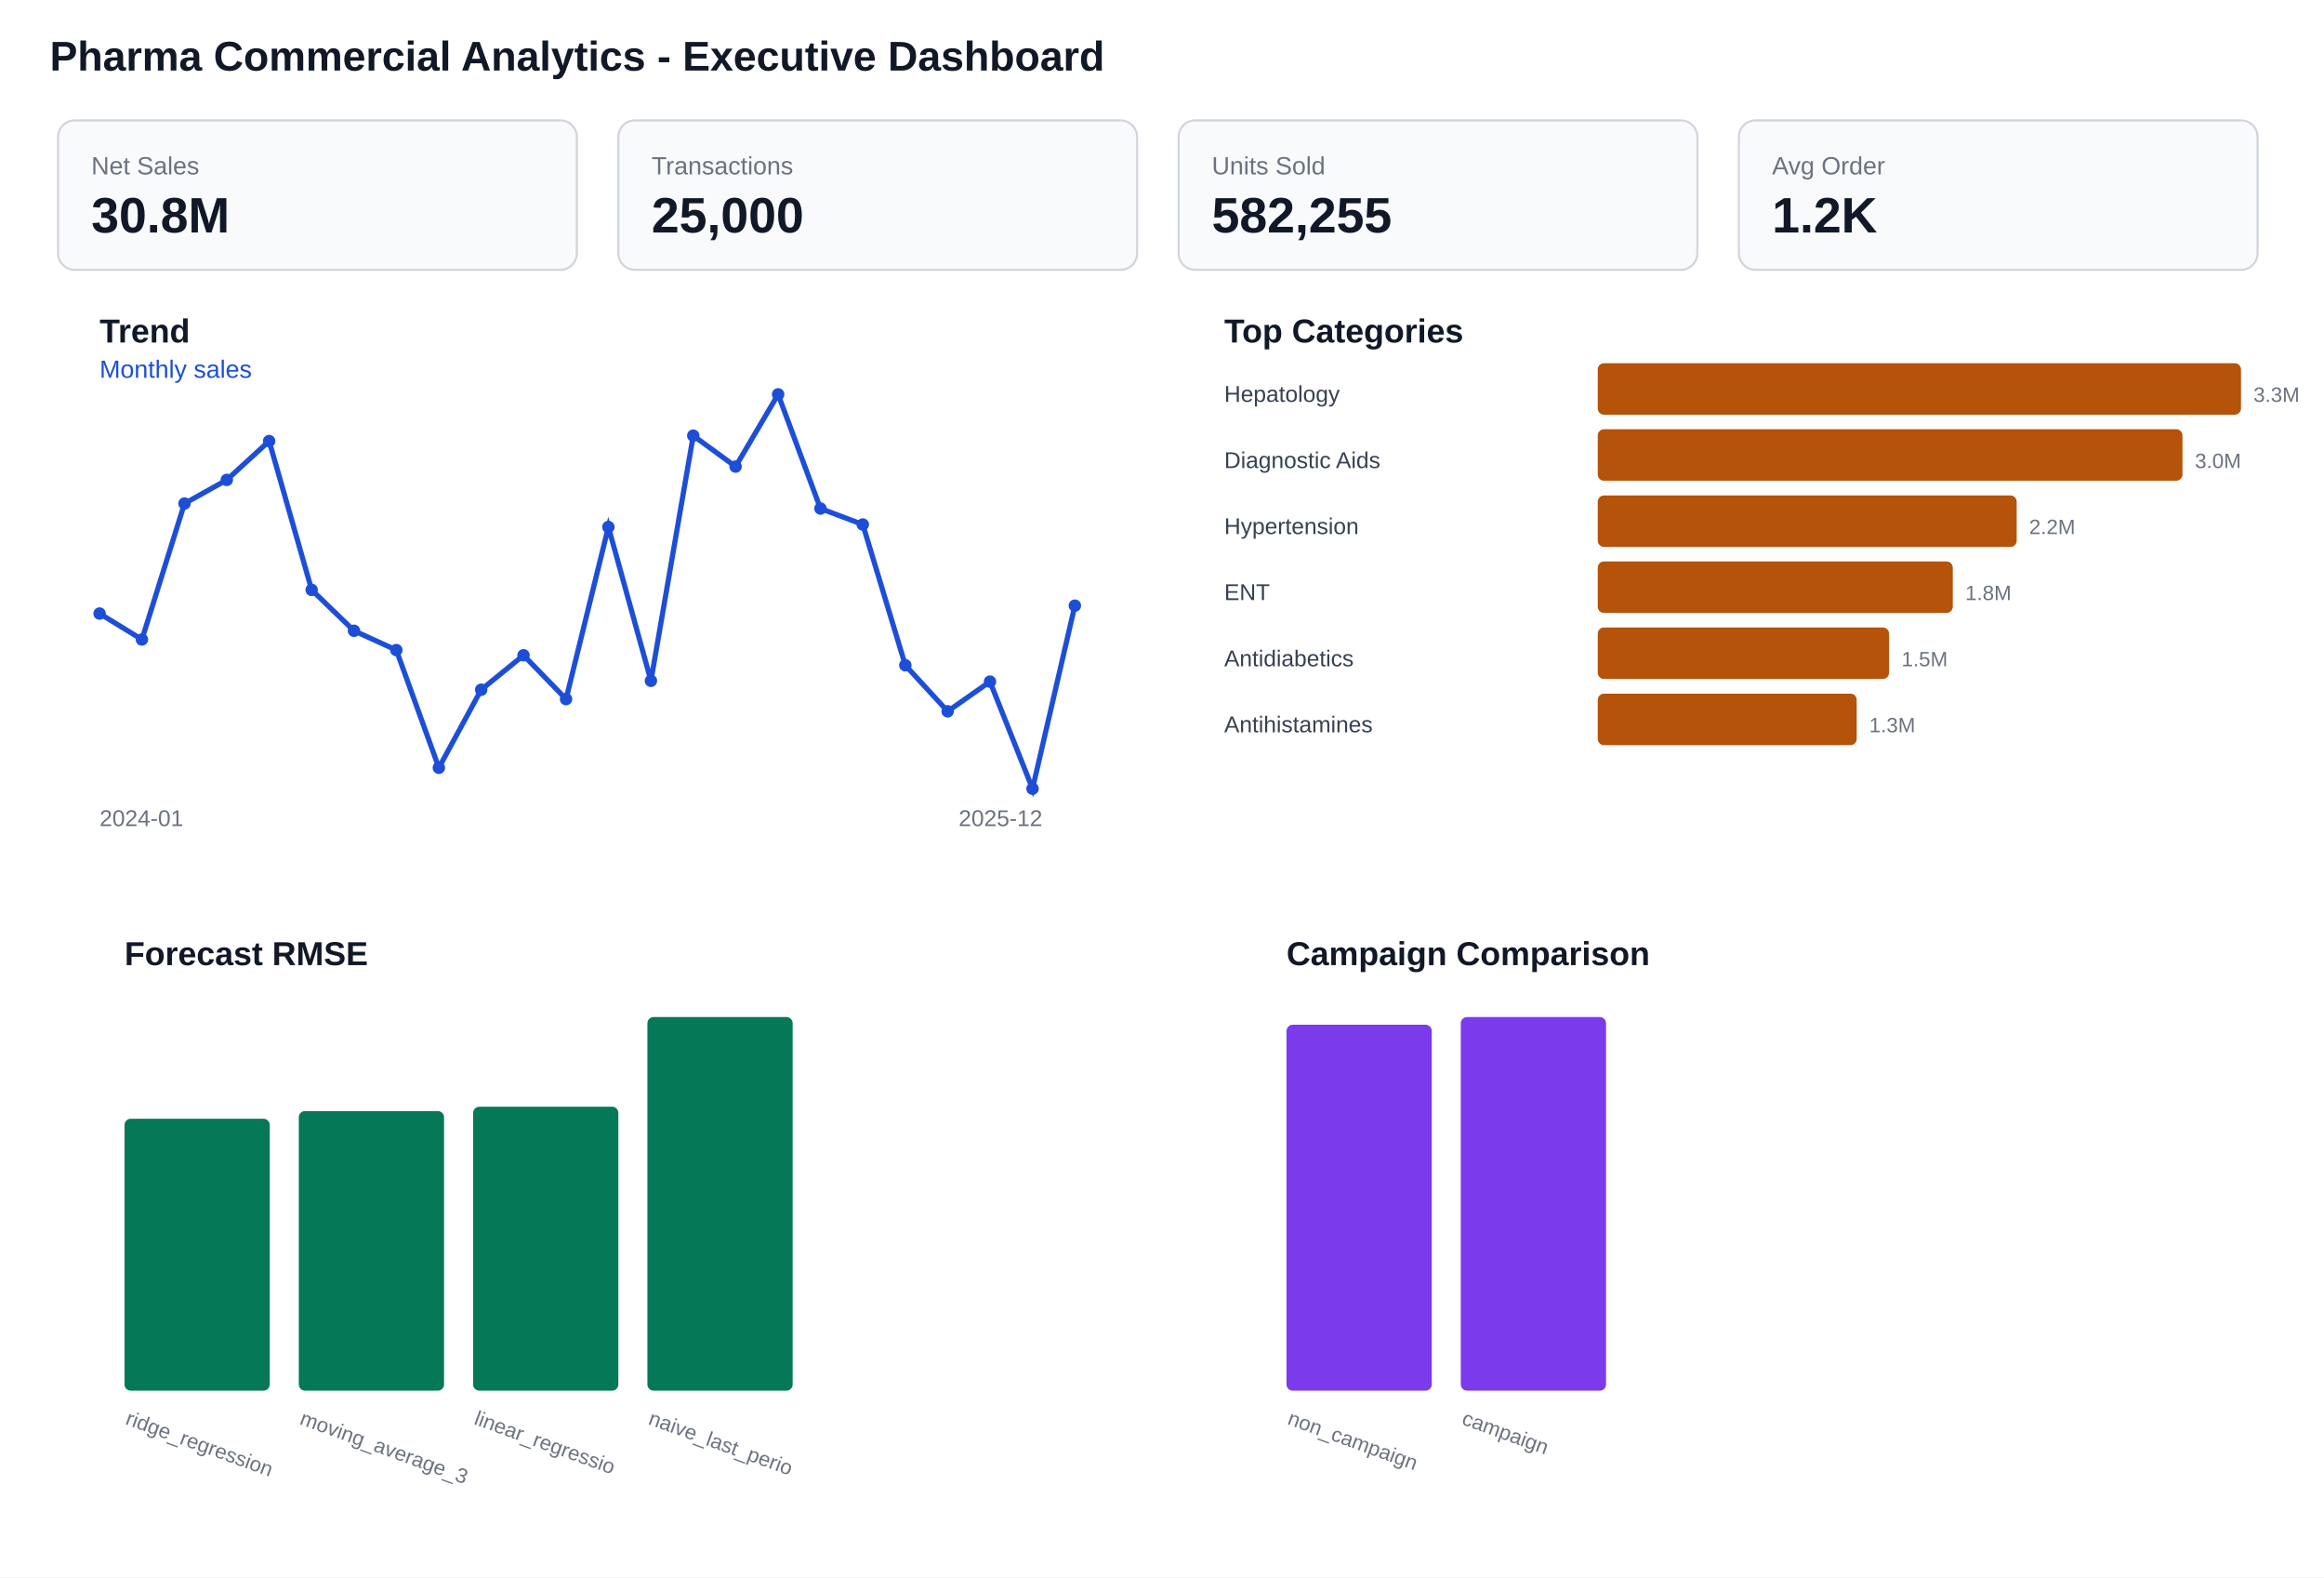
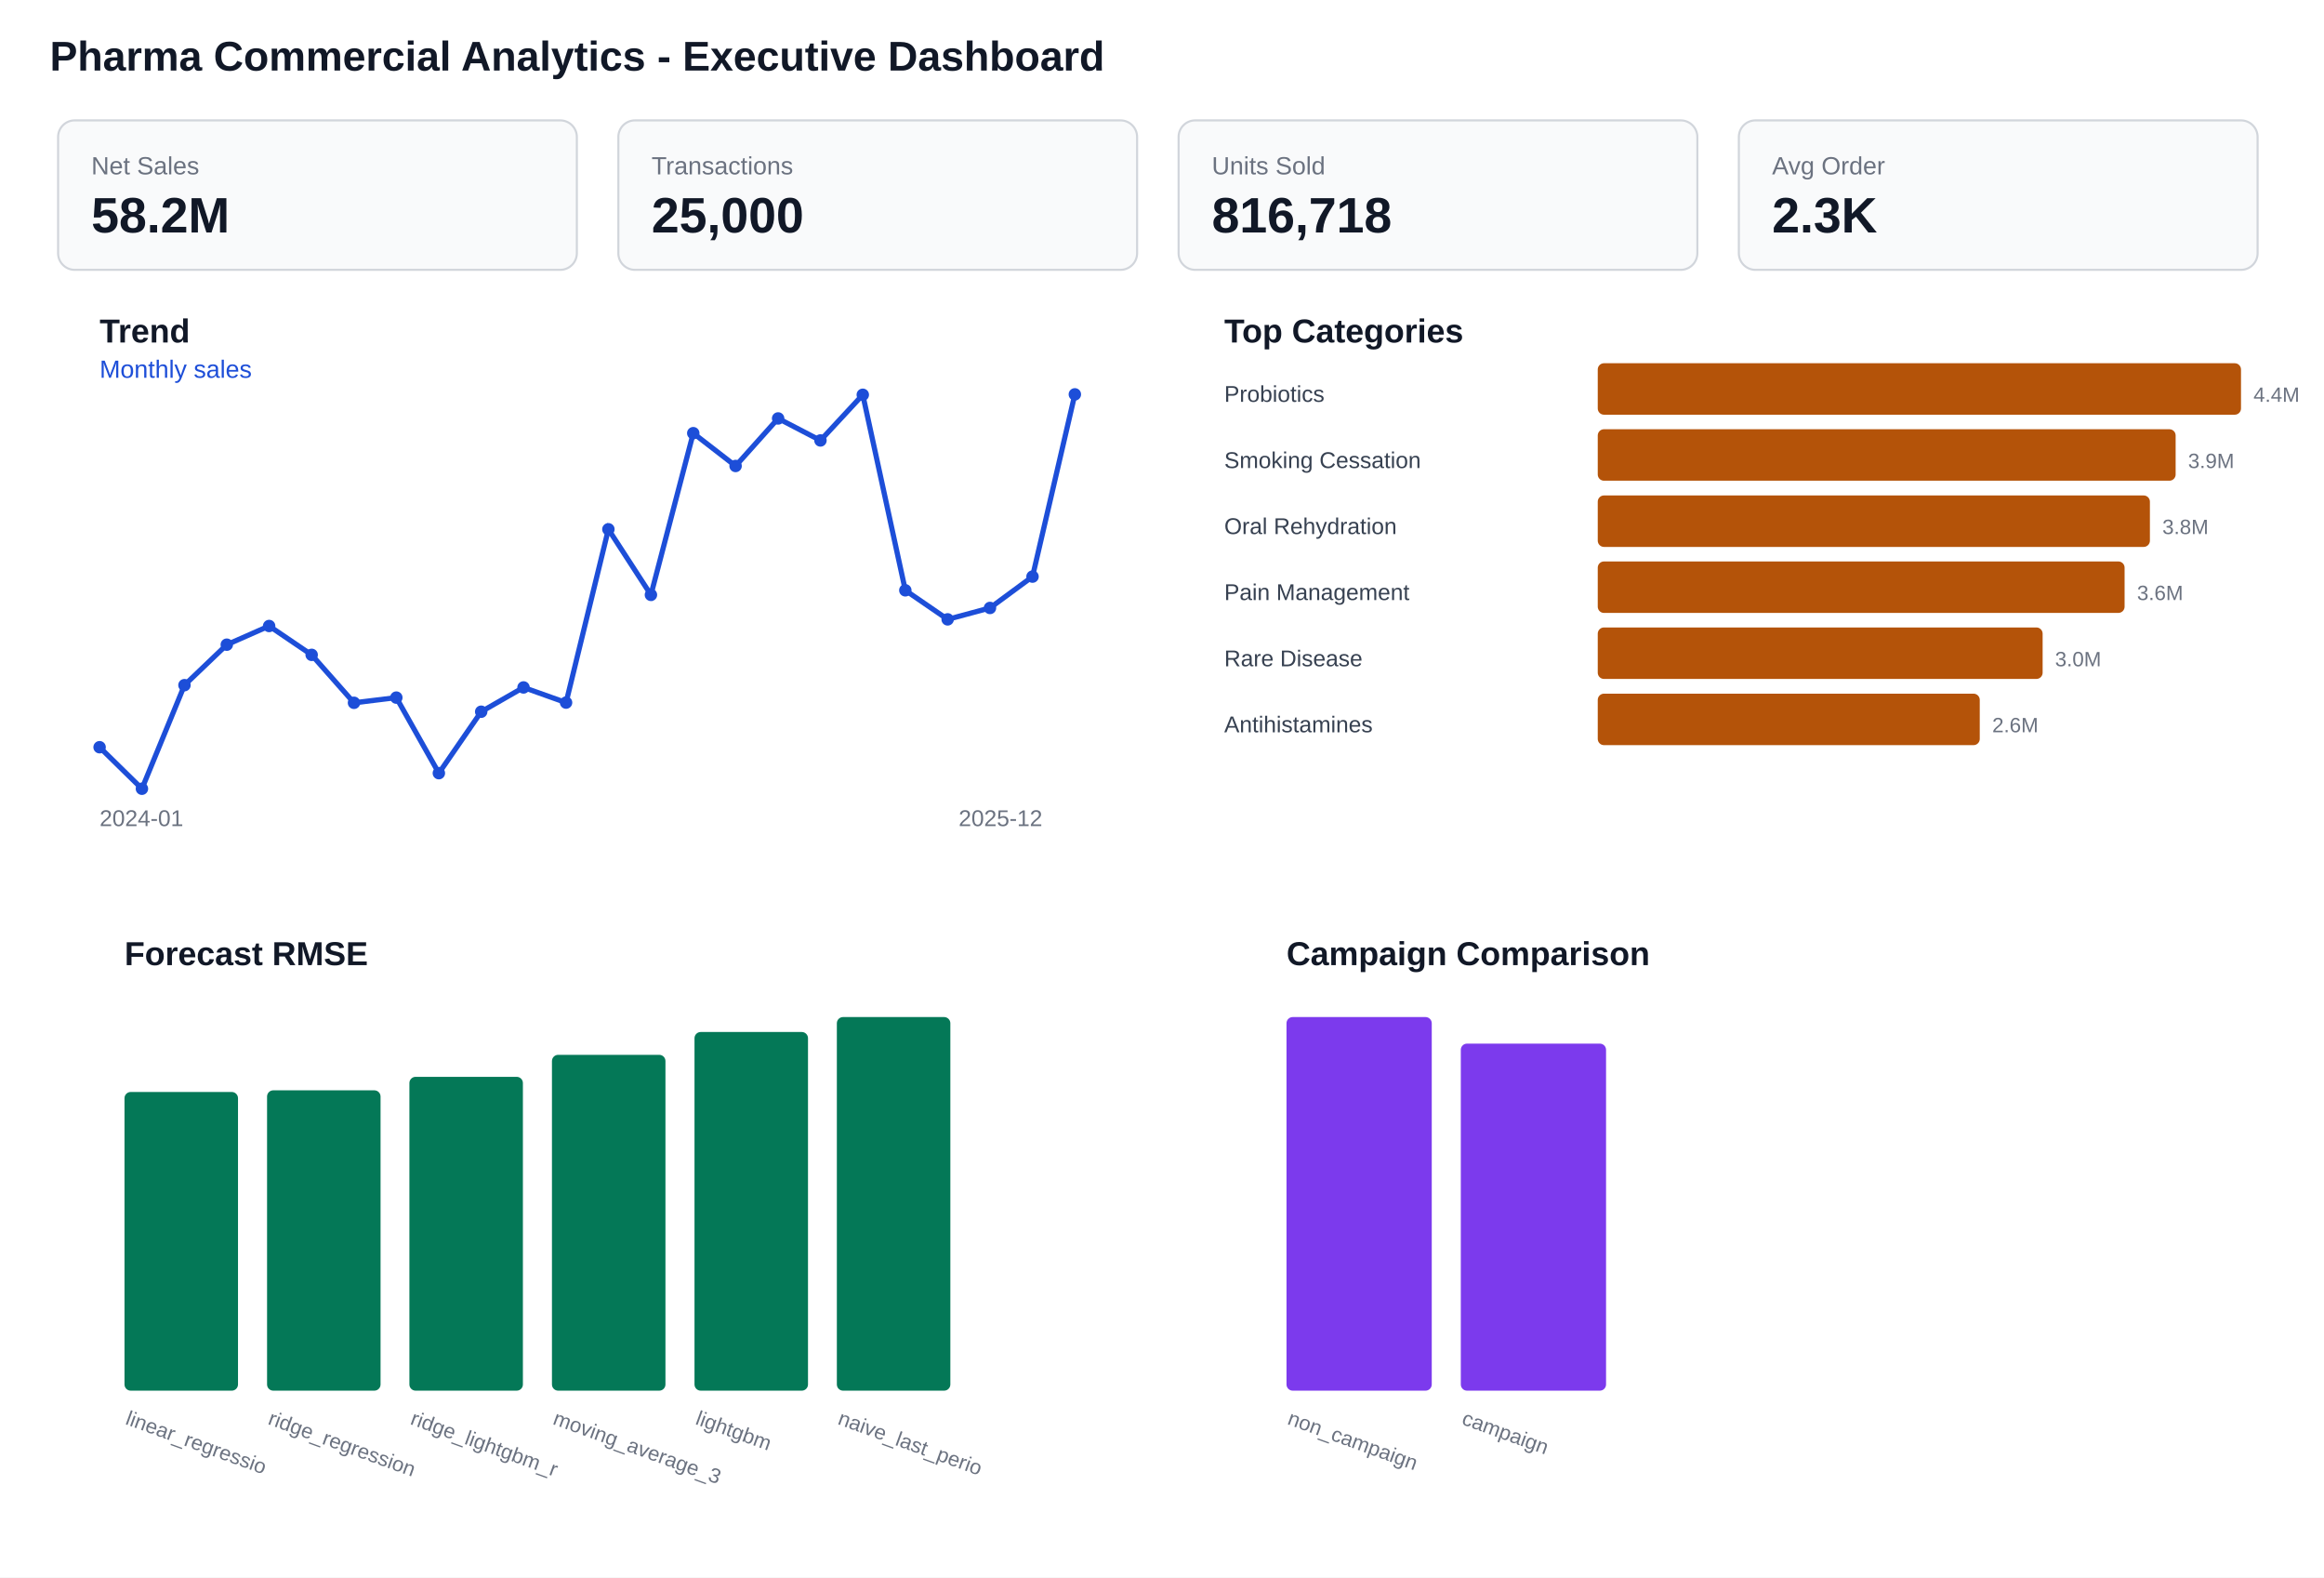
<svg xmlns="http://www.w3.org/2000/svg" width="1120" height="760" viewBox="0 0 1120 760">
  <rect width="100%" height="100%" fill="#ffffff" />
  <text x="24" y="34" font-family="Arial" font-size="20" font-weight="700" fill="#111827">Pharma Commercial Analytics - Executive Dashboard</text>
  <rect x="28" y="58" width="250" height="72" fill="#F9FAFB" stroke="#D1D5DB" rx="8" />
  <text x="44" y="84" font-family="Arial" font-size="12" fill="#6B7280">Net Sales</text>
-   <text x="44" y="112" font-family="Arial" font-size="24" font-weight="700" fill="#111827">30.8M</text>
+   <text x="44" y="112" font-family="Arial" font-size="24" font-weight="700" fill="#111827">58.2M</text>
  <rect x="298" y="58" width="250" height="72" fill="#F9FAFB" stroke="#D1D5DB" rx="8" />
  <text x="314" y="84" font-family="Arial" font-size="12" fill="#6B7280">Transactions</text>
  <text x="314" y="112" font-family="Arial" font-size="24" font-weight="700" fill="#111827">25,000</text>
  <rect x="568" y="58" width="250" height="72" fill="#F9FAFB" stroke="#D1D5DB" rx="8" />
  <text x="584" y="84" font-family="Arial" font-size="12" fill="#6B7280">Units Sold</text>
-   <text x="584" y="112" font-family="Arial" font-size="24" font-weight="700" fill="#111827">582,255</text>
+   <text x="584" y="112" font-family="Arial" font-size="24" font-weight="700" fill="#111827">816,718</text>
  <rect x="838" y="58" width="250" height="72" fill="#F9FAFB" stroke="#D1D5DB" rx="8" />
  <text x="854" y="84" font-family="Arial" font-size="12" fill="#6B7280">Avg Order</text>
-   <text x="854" y="112" font-family="Arial" font-size="24" font-weight="700" fill="#111827">1.2K</text>
+   <text x="854" y="112" font-family="Arial" font-size="24" font-weight="700" fill="#111827">2.3K</text>
  <text x="48" y="165" font-family="Arial" font-size="16" font-weight="700" fill="#111827">Trend</text>
-   <polyline points="48.0,295.6 68.4,308.1 88.9,242.6 109.3,231.2 129.7,212.5 150.2,284.2 170.6,303.9 191.0,313.2 211.5,369.9 231.9,332.3 252.3,315.7 272.8,336.8 293.2,253.9 313.7,328.0 334.1,209.9 354.5,224.8 375.0,190.0 395.4,245.0 415.8,252.7 436.3,320.5 456.7,342.7 477.1,328.4 497.6,380.0 518.0,291.8" fill="none" stroke="#1D4ED8" stroke-width="2.5" />
-   <circle cx="48.0" cy="295.6" r="3" fill="#1D4ED8" />
-   <circle cx="68.4" cy="308.1" r="3" fill="#1D4ED8" />
-   <circle cx="88.9" cy="242.6" r="3" fill="#1D4ED8" />
-   <circle cx="109.3" cy="231.2" r="3" fill="#1D4ED8" />
-   <circle cx="129.7" cy="212.5" r="3" fill="#1D4ED8" />
-   <circle cx="150.2" cy="284.2" r="3" fill="#1D4ED8" />
-   <circle cx="170.6" cy="303.9" r="3" fill="#1D4ED8" />
-   <circle cx="191.0" cy="313.2" r="3" fill="#1D4ED8" />
-   <circle cx="211.5" cy="369.9" r="3" fill="#1D4ED8" />
-   <circle cx="231.9" cy="332.3" r="3" fill="#1D4ED8" />
-   <circle cx="252.3" cy="315.7" r="3" fill="#1D4ED8" />
-   <circle cx="272.8" cy="336.8" r="3" fill="#1D4ED8" />
-   <circle cx="293.2" cy="253.9" r="3" fill="#1D4ED8" />
-   <circle cx="313.7" cy="328.0" r="3" fill="#1D4ED8" />
-   <circle cx="334.1" cy="209.9" r="3" fill="#1D4ED8" />
-   <circle cx="354.5" cy="224.8" r="3" fill="#1D4ED8" />
-   <circle cx="375.0" cy="190.0" r="3" fill="#1D4ED8" />
-   <circle cx="395.4" cy="245.0" r="3" fill="#1D4ED8" />
-   <circle cx="415.8" cy="252.7" r="3" fill="#1D4ED8" />
-   <circle cx="436.3" cy="320.5" r="3" fill="#1D4ED8" />
-   <circle cx="456.7" cy="342.7" r="3" fill="#1D4ED8" />
-   <circle cx="477.1" cy="328.4" r="3" fill="#1D4ED8" />
-   <circle cx="497.6" cy="380.0" r="3" fill="#1D4ED8" />
-   <circle cx="518.0" cy="291.8" r="3" fill="#1D4ED8" />
+   <polyline points="48.0,360.0 68.4,380.0 88.9,330.1 109.3,310.6 129.7,301.6 150.2,315.5 170.6,338.6 191.0,336.1 211.5,372.5 231.9,342.9 252.3,331.2 272.8,338.5 293.2,255.0 313.7,286.6 334.1,208.7 354.5,224.5 375.0,201.6 395.4,212.2 415.8,190.2 436.3,284.4 456.7,298.4 477.1,292.9 497.6,277.8 518.0,190.0" fill="none" stroke="#1D4ED8" stroke-width="2.5" />
+   <circle cx="48.0" cy="360.0" r="3" fill="#1D4ED8" />
+   <circle cx="68.4" cy="380.0" r="3" fill="#1D4ED8" />
+   <circle cx="88.9" cy="330.1" r="3" fill="#1D4ED8" />
+   <circle cx="109.3" cy="310.6" r="3" fill="#1D4ED8" />
+   <circle cx="129.7" cy="301.6" r="3" fill="#1D4ED8" />
+   <circle cx="150.2" cy="315.5" r="3" fill="#1D4ED8" />
+   <circle cx="170.6" cy="338.6" r="3" fill="#1D4ED8" />
+   <circle cx="191.0" cy="336.1" r="3" fill="#1D4ED8" />
+   <circle cx="211.5" cy="372.5" r="3" fill="#1D4ED8" />
+   <circle cx="231.9" cy="342.9" r="3" fill="#1D4ED8" />
+   <circle cx="252.3" cy="331.2" r="3" fill="#1D4ED8" />
+   <circle cx="272.8" cy="338.5" r="3" fill="#1D4ED8" />
+   <circle cx="293.2" cy="255.0" r="3" fill="#1D4ED8" />
+   <circle cx="313.7" cy="286.6" r="3" fill="#1D4ED8" />
+   <circle cx="334.1" cy="208.7" r="3" fill="#1D4ED8" />
+   <circle cx="354.5" cy="224.5" r="3" fill="#1D4ED8" />
+   <circle cx="375.0" cy="201.6" r="3" fill="#1D4ED8" />
+   <circle cx="395.4" cy="212.2" r="3" fill="#1D4ED8" />
+   <circle cx="415.8" cy="190.2" r="3" fill="#1D4ED8" />
+   <circle cx="436.3" cy="284.4" r="3" fill="#1D4ED8" />
+   <circle cx="456.7" cy="298.4" r="3" fill="#1D4ED8" />
+   <circle cx="477.1" cy="292.9" r="3" fill="#1D4ED8" />
+   <circle cx="497.6" cy="277.8" r="3" fill="#1D4ED8" />
+   <circle cx="518.0" cy="190.0" r="3" fill="#1D4ED8" />
  <text x="48" y="182" font-family="Arial" font-size="12" fill="#1D4ED8">Monthly sales</text>
  <text x="48" y="398" font-family="Arial" font-size="11" fill="#6B7280">2024-01</text>
  <text x="462" y="398" font-family="Arial" font-size="11" fill="#6B7280">2025-12</text>
  <text x="590" y="165" font-family="Arial" font-size="16" font-weight="700" fill="#111827">Top Categories</text>
-   <text x="590" y="193.6" font-family="Arial" font-size="11" fill="#374151">Hepatology</text>
+   <text x="590" y="193.6" font-family="Arial" font-size="11" fill="#374151">Probiotics</text>
  <rect x="770" y="175.0" width="310.0" height="24.8" fill="#B45309" rx="3" />
-   <text x="1086.0" y="193.6" font-family="Arial" font-size="10" fill="#6B7280">3.3M</text>
-   <text x="590" y="225.5" font-family="Arial" font-size="11" fill="#374151">Diagnostic Aids</text>
-   <rect x="770" y="206.8" width="281.8" height="24.8" fill="#B45309" rx="3" />
-   <text x="1057.8" y="225.5" font-family="Arial" font-size="10" fill="#6B7280">3.0M</text>
-   <text x="590" y="257.3" font-family="Arial" font-size="11" fill="#374151">Hypertension</text>
-   <rect x="770" y="238.7" width="201.9" height="24.8" fill="#B45309" rx="3" />
-   <text x="977.9" y="257.3" font-family="Arial" font-size="10" fill="#6B7280">2.2M</text>
-   <text x="590" y="289.1" font-family="Arial" font-size="11" fill="#374151">ENT</text>
-   <rect x="770" y="270.5" width="171.1" height="24.8" fill="#B45309" rx="3" />
-   <text x="947.1" y="289.1" font-family="Arial" font-size="10" fill="#6B7280">1.8M</text>
-   <text x="590" y="321.0" font-family="Arial" font-size="11" fill="#374151">Antidiabetics</text>
-   <rect x="770" y="302.3" width="140.4" height="24.8" fill="#B45309" rx="3" />
-   <text x="916.4" y="321.0" font-family="Arial" font-size="10" fill="#6B7280">1.5M</text>
+   <text x="1086.0" y="193.6" font-family="Arial" font-size="10" fill="#6B7280">4.4M</text>
+   <text x="590" y="225.5" font-family="Arial" font-size="11" fill="#374151">Smoking Cessation</text>
+   <rect x="770" y="206.8" width="278.5" height="24.8" fill="#B45309" rx="3" />
+   <text x="1054.5" y="225.5" font-family="Arial" font-size="10" fill="#6B7280">3.9M</text>
+   <text x="590" y="257.3" font-family="Arial" font-size="11" fill="#374151">Oral Rehydration</text>
+   <rect x="770" y="238.7" width="266.1" height="24.8" fill="#B45309" rx="3" />
+   <text x="1042.1" y="257.3" font-family="Arial" font-size="10" fill="#6B7280">3.8M</text>
+   <text x="590" y="289.1" font-family="Arial" font-size="11" fill="#374151">Pain Management</text>
+   <rect x="770" y="270.5" width="253.9" height="24.8" fill="#B45309" rx="3" />
+   <text x="1029.9" y="289.1" font-family="Arial" font-size="10" fill="#6B7280">3.6M</text>
+   <text x="590" y="321.0" font-family="Arial" font-size="11" fill="#374151">Rare Disease</text>
+   <rect x="770" y="302.3" width="214.4" height="24.8" fill="#B45309" rx="3" />
+   <text x="990.4" y="321.0" font-family="Arial" font-size="10" fill="#6B7280">3.0M</text>
  <text x="590" y="352.8" font-family="Arial" font-size="11" fill="#374151">Antihistamines</text>
-   <rect x="770" y="334.2" width="124.8" height="24.8" fill="#B45309" rx="3" />
-   <text x="900.8" y="352.8" font-family="Arial" font-size="10" fill="#6B7280">1.3M</text>
+   <rect x="770" y="334.2" width="184.1" height="24.8" fill="#B45309" rx="3" />
+   <text x="960.1" y="352.8" font-family="Arial" font-size="10" fill="#6B7280">2.6M</text>
  <text x="60" y="465" font-family="Arial" font-size="16" font-weight="700" fill="#111827">Forecast RMSE</text>
-   <rect x="60.0" y="539.0" width="70.0" height="131.0" fill="#047857" rx="3" />
-   <text x="60.0" y="686" font-family="Arial" font-size="10" fill="#6B7280" transform="rotate(20 60.0,686)">ridge_regression</text>
-   <rect x="144.0" y="535.3" width="70.0" height="134.7" fill="#047857" rx="3" />
-   <text x="144.0" y="686" font-family="Arial" font-size="10" fill="#6B7280" transform="rotate(20 144.0,686)">moving_average_3</text>
-   <rect x="228.0" y="533.2" width="70.0" height="136.8" fill="#047857" rx="3" />
-   <text x="228.0" y="686" font-family="Arial" font-size="10" fill="#6B7280" transform="rotate(20 228.0,686)">linear_regressio</text>
-   <rect x="312.0" y="490.0" width="70.0" height="180.0" fill="#047857" rx="3" />
-   <text x="312.0" y="686" font-family="Arial" font-size="10" fill="#6B7280" transform="rotate(20 312.0,686)">naive_last_perio</text>
+   <rect x="60.0" y="526.1" width="54.7" height="143.9" fill="#047857" rx="3" />
+   <text x="60.0" y="686" font-family="Arial" font-size="10" fill="#6B7280" transform="rotate(20 60.0,686)">linear_regressio</text>
+   <rect x="128.7" y="525.3" width="54.7" height="144.7" fill="#047857" rx="3" />
+   <text x="128.7" y="686" font-family="Arial" font-size="10" fill="#6B7280" transform="rotate(20 128.7,686)">ridge_regression</text>
+   <rect x="197.3" y="518.8" width="54.7" height="151.2" fill="#047857" rx="3" />
+   <text x="197.3" y="686" font-family="Arial" font-size="10" fill="#6B7280" transform="rotate(20 197.3,686)">ridge_lightgbm_r</text>
+   <rect x="266.0" y="508.2" width="54.7" height="161.8" fill="#047857" rx="3" />
+   <text x="266.0" y="686" font-family="Arial" font-size="10" fill="#6B7280" transform="rotate(20 266.0,686)">moving_average_3</text>
+   <rect x="334.7" y="497.2" width="54.7" height="172.8" fill="#047857" rx="3" />
+   <text x="334.7" y="686" font-family="Arial" font-size="10" fill="#6B7280" transform="rotate(20 334.7,686)">lightgbm</text>
+   <rect x="403.3" y="490.0" width="54.7" height="180.0" fill="#047857" rx="3" />
+   <text x="403.3" y="686" font-family="Arial" font-size="10" fill="#6B7280" transform="rotate(20 403.3,686)">naive_last_perio</text>
  <text x="620" y="465" font-family="Arial" font-size="16" font-weight="700" fill="#111827">Campaign Comparison</text>
-   <rect x="620.0" y="493.7" width="70.0" height="176.3" fill="#7C3AED" rx="3" />
+   <rect x="620.0" y="490.0" width="70.0" height="180.0" fill="#7C3AED" rx="3" />
  <text x="620.0" y="686" font-family="Arial" font-size="10" fill="#6B7280" transform="rotate(20 620.0,686)">non_campaign</text>
-   <rect x="704.0" y="490.0" width="70.0" height="180.0" fill="#7C3AED" rx="3" />
+   <rect x="704.0" y="502.8" width="70.0" height="167.2" fill="#7C3AED" rx="3" />
  <text x="704.0" y="686" font-family="Arial" font-size="10" fill="#6B7280" transform="rotate(20 704.0,686)">campaign</text>
</svg>
